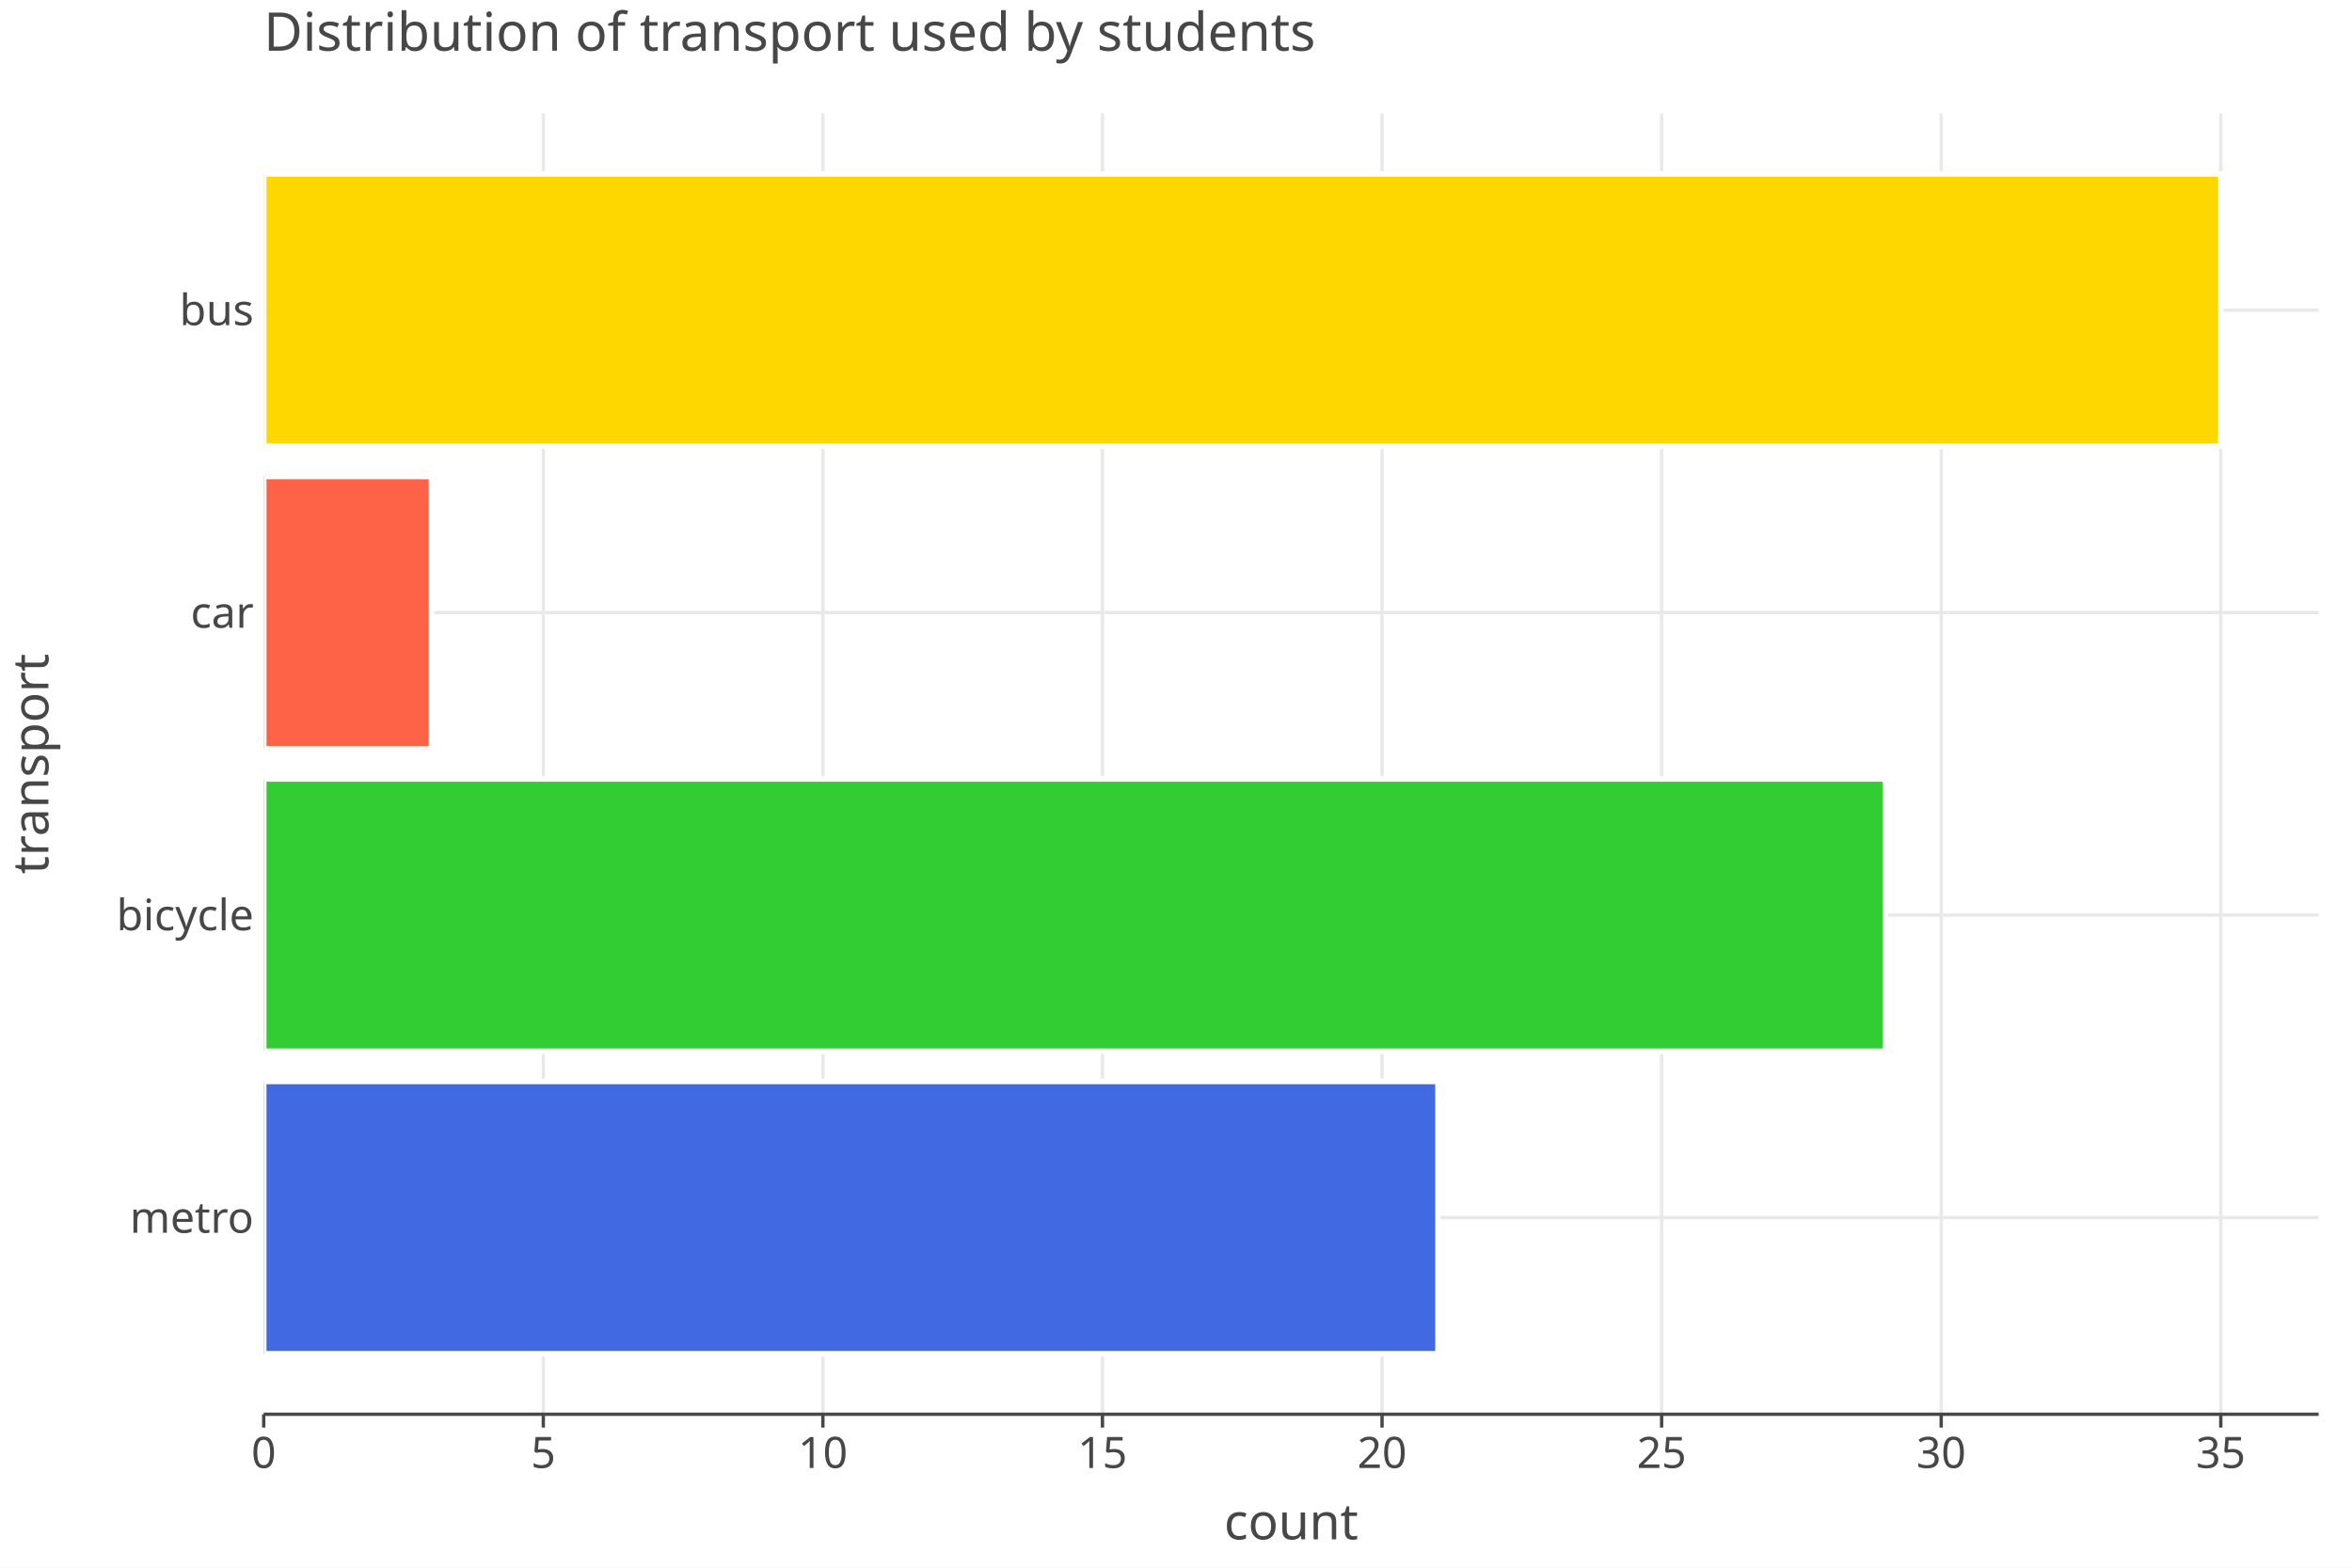
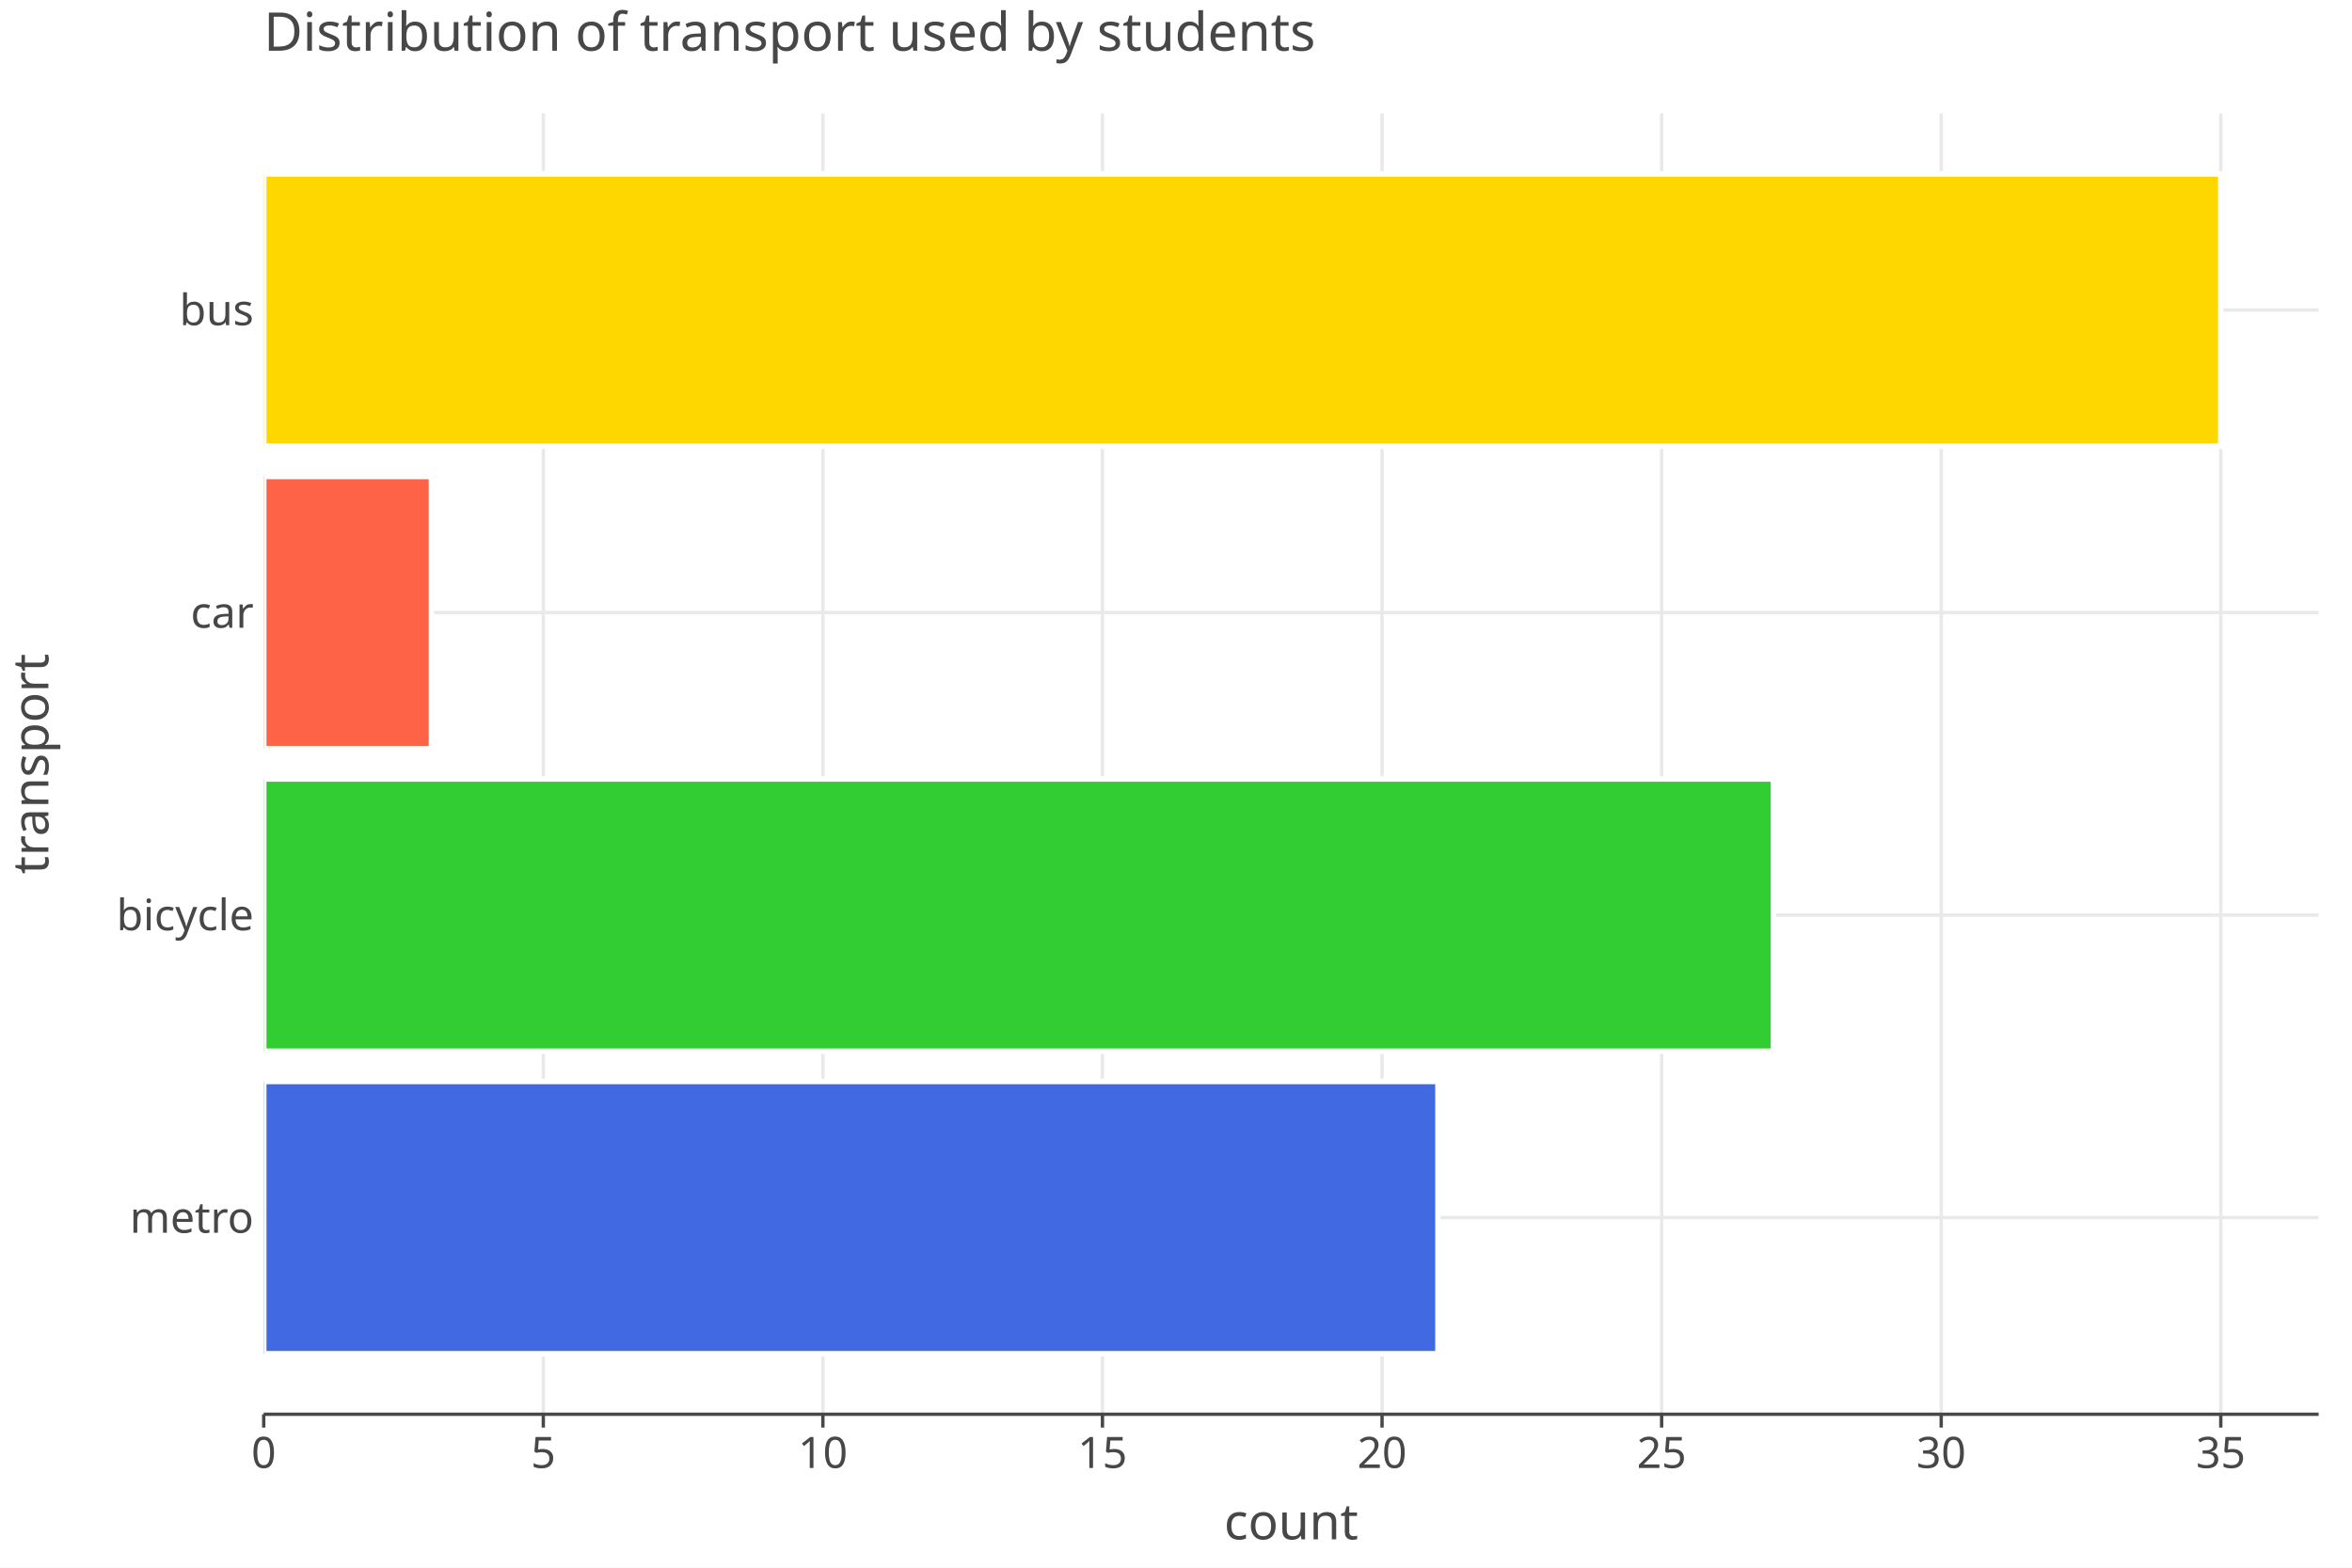
<svg xmlns="http://www.w3.org/2000/svg" class="plt-container" width="705.0" height="470.0">
  <style type="text/css">
  .plt-container {
   font-family: Lucida Grande, sans-serif;
   user-select: none;
   -webkit-user-select: none;
   -moz-user-select: none;
   -ms-user-select: none;
}
text {
   text-rendering: optimizeLegibility;
}
#xXxprefixXx0 .plot-title {
   fill: #474747;
   font-family: Lucida Grande, sans-serif;
   font-size: 16.0px;
   font-weight: normal;
   font-style: normal;   
}
#xXxprefixXx0 .plot-subtitle {
   fill: #474747;
   font-family: Lucida Grande, sans-serif;
   font-size: 15.0px;
   font-weight: normal;
   font-style: normal;   
}
#xXxprefixXx0 .plot-caption {
   fill: #474747;
   font-family: Lucida Grande, sans-serif;
   font-size: 13.0px;
   font-weight: normal;
   font-style: normal;   
}
#xXxprefixXx0 .legend-title {
   fill: #474747;
   font-family: Lucida Grande, sans-serif;
   font-size: 15.0px;
   font-weight: normal;
   font-style: normal;   
}
#xXxprefixXx0 .legend-item {
   fill: #474747;
   font-family: Lucida Grande, sans-serif;
   font-size: 13.0px;
   font-weight: normal;
   font-style: normal;   
}
#xXxprefixXx0 .axis-title-x {
   fill: #474747;
   font-family: Lucida Grande, sans-serif;
   font-size: 15.0px;
   font-weight: normal;
   font-style: normal;   
}
#xXxprefixXx0 .axis-text-x {
   fill: #474747;
   font-family: Lucida Grande, sans-serif;
   font-size: 13.0px;
   font-weight: normal;
   font-style: normal;   
}
#xXxprefixXx2 .axis-tooltip-text-x {
   fill: #ffffff;
   font-family: Lucida Grande, sans-serif;
   font-size: 13.0px;
   font-weight: normal;
   font-style: normal;   
}
#xXxprefixXx0 .axis-title-y {
   fill: #474747;
   font-family: Lucida Grande, sans-serif;
   font-size: 15.0px;
   font-weight: normal;
   font-style: normal;   
}
#xXxprefixXx0 .axis-text-y {
   fill: #474747;
   font-family: Lucida Grande, sans-serif;
   font-size: 13.0px;
   font-weight: normal;
   font-style: normal;   
}
#xXxprefixXx2 .axis-tooltip-text-y {
   fill: #ffffff;
   font-family: Lucida Grande, sans-serif;
   font-size: 13.0px;
   font-weight: normal;
   font-style: normal;   
}
#xXxprefixXx0 .facet-strip-text-x {
   fill: #474747;
   font-family: Lucida Grande, sans-serif;
   font-size: 13.0px;
   font-weight: normal;
   font-style: normal;   
}
#xXxprefixXx0 .facet-strip-text-y {
   fill: #474747;
   font-family: Lucida Grande, sans-serif;
   font-size: 13.0px;
   font-weight: normal;
   font-style: normal;   
}
#xXxprefixXx2 .tooltip-text {
   fill: #474747;
   font-family: Lucida Grande, sans-serif;
   font-size: 13.0px;
   font-weight: normal;
   font-style: normal;   
}
#xXxprefixXx2 .tooltip-title {
   fill: #474747;
   font-family: Lucida Grande, sans-serif;
   font-size: 13.0px;
   font-weight: bold;
   font-style: normal;   
}
#xXxprefixXx2 .tooltip-label {
   fill: #474747;
   font-family: Lucida Grande, sans-serif;
   font-size: 13.0px;
   font-weight: bold;
   font-style: normal;   
}

  </style>
  <g id="xXxprefixXx0">
    <path fill-rule="evenodd" fill="rgb(255,255,255)" fill-opacity="1.0" d="M0.0 0.0 L0.0 470.0 L705.0 470.0 L705.0 0.0 Z">
    </path>
    <g transform="translate(23.0 34.0 ) ">
      <g transform="translate(56.05001 390.0 ) ">
        <line x1="83.803" y1="-0.0" x2="83.803" y2="-390.0" stroke="rgb(233,233,233)" stroke-opacity="1.0" stroke-width="1.0">
        </line>
        <line x1="167.605" y1="-0.0" x2="167.605" y2="-390.0" stroke="rgb(233,233,233)" stroke-opacity="1.0" stroke-width="1.0">
        </line>
        <line x1="251.408" y1="-0.0" x2="251.408" y2="-390.0" stroke="rgb(233,233,233)" stroke-opacity="1.0" stroke-width="1.0">
        </line>
        <line x1="335.211" y1="-0.0" x2="335.211" y2="-390.0" stroke="rgb(233,233,233)" stroke-opacity="1.0" stroke-width="1.0">
        </line>
        <line x1="419.014" y1="-0.0" x2="419.014" y2="-390.0" stroke="rgb(233,233,233)" stroke-opacity="1.0" stroke-width="1.0">
        </line>
        <line x1="502.816" y1="-0.0" x2="502.816" y2="-390.0" stroke="rgb(233,233,233)" stroke-opacity="1.0" stroke-width="1.0">
        </line>
        <line x1="586.619" y1="-0.0" x2="586.619" y2="-390.0" stroke="rgb(233,233,233)" stroke-opacity="1.0" stroke-width="1.0">
        </line>
        <g transform="translate(0.0 0.0 ) ">
          <line stroke-width="1.0" stroke="rgb(71,71,71)" stroke-opacity="1.0" x2="0.0" y2="4.0">
          </line>
          <g transform="translate(0.0 7.0 ) ">
            <text class="axis-text-x" text-anchor="middle" dy="0.7em">
            0
            </text>
          </g>
        </g>
        <g transform="translate(83.80272 0.0 ) ">
          <line stroke-width="1.0" stroke="rgb(71,71,71)" stroke-opacity="1.0" x2="0.0" y2="4.0">
          </line>
          <g transform="translate(0.0 7.0 ) ">
            <text class="axis-text-x" text-anchor="middle" dy="0.7em">
            5
            </text>
          </g>
        </g>
        <g transform="translate(167.6054 0.0 ) ">
          <line stroke-width="1.0" stroke="rgb(71,71,71)" stroke-opacity="1.0" x2="0.0" y2="4.0">
          </line>
          <g transform="translate(0.0 7.0 ) ">
            <text class="axis-text-x" text-anchor="middle" dy="0.7em">
            10
            </text>
          </g>
        </g>
        <g transform="translate(251.4082 0.0 ) ">
          <line stroke-width="1.0" stroke="rgb(71,71,71)" stroke-opacity="1.0" x2="0.0" y2="4.0">
          </line>
          <g transform="translate(0.0 7.0 ) ">
            <text class="axis-text-x" text-anchor="middle" dy="0.7em">
            15
            </text>
          </g>
        </g>
        <g transform="translate(335.2109 0.0 ) ">
          <line stroke-width="1.0" stroke="rgb(71,71,71)" stroke-opacity="1.0" x2="0.0" y2="4.0">
          </line>
          <g transform="translate(0.0 7.0 ) ">
            <text class="axis-text-x" text-anchor="middle" dy="0.7em">
            20
            </text>
          </g>
        </g>
        <g transform="translate(419.0136 0.0 ) ">
          <line stroke-width="1.0" stroke="rgb(71,71,71)" stroke-opacity="1.0" x2="0.0" y2="4.0">
          </line>
          <g transform="translate(0.0 7.0 ) ">
            <text class="axis-text-x" text-anchor="middle" dy="0.7em">
            25
            </text>
          </g>
        </g>
        <g transform="translate(502.8163 0.0 ) ">
          <line stroke-width="1.0" stroke="rgb(71,71,71)" stroke-opacity="1.0" x2="0.0" y2="4.0">
          </line>
          <g transform="translate(0.0 7.0 ) ">
            <text class="axis-text-x" text-anchor="middle" dy="0.7em">
            30
            </text>
          </g>
        </g>
        <g transform="translate(586.619 0.0 ) ">
          <line stroke-width="1.0" stroke="rgb(71,71,71)" stroke-opacity="1.0" x2="0.0" y2="4.0">
          </line>
          <g transform="translate(0.0 7.0 ) ">
            <text class="axis-text-x" text-anchor="middle" dy="0.7em">
            35
            </text>
          </g>
        </g>
        <line x1="0.0" y1="0.0" x2="615.95" y2="0.0" stroke-width="1.0" stroke="rgb(71,71,71)" stroke-opacity="1.0">
        </line>
      </g>
      <g transform="translate(56.05001 0.0 ) ">
        <line x1="0.0" y1="331.047" x2="615.95" y2="331.047" stroke="rgb(233,233,233)" stroke-opacity="1.0" stroke-width="1.0">
        </line>
        <line x1="0.0" y1="240.349" x2="615.95" y2="240.349" stroke="rgb(233,233,233)" stroke-opacity="1.0" stroke-width="1.0">
        </line>
        <line x1="0.0" y1="149.651" x2="615.95" y2="149.651" stroke="rgb(233,233,233)" stroke-opacity="1.0" stroke-width="1.0">
        </line>
        <line x1="0.0" y1="58.953" x2="615.95" y2="58.953" stroke="rgb(233,233,233)" stroke-opacity="1.0" stroke-width="1.0">
        </line>
        <g transform="translate(0.0 331.0465 ) ">
          <g transform="translate(-3.0 0.0 ) ">
            <text class="axis-text-y" text-anchor="end" dy="0.35em">
            metro
            </text>
          </g>
        </g>
        <g transform="translate(0.0 240.3488 ) ">
          <g transform="translate(-3.0 0.0 ) ">
            <text class="axis-text-y" text-anchor="end" dy="0.35em">
            bicycle
            </text>
          </g>
        </g>
        <g transform="translate(0.0 149.6512 ) ">
          <g transform="translate(-3.0 0.0 ) ">
            <text class="axis-text-y" text-anchor="end" dy="0.35em">
            car
            </text>
          </g>
        </g>
        <g transform="translate(0.0 58.95349 ) ">
          <g transform="translate(-3.0 0.0 ) ">
            <text class="axis-text-y" text-anchor="end" dy="0.35em">
            bus
            </text>
          </g>
        </g>
      </g>
      <g transform="translate(56.05001 0.0 ) " clip-path="url(#xXxprefixXx1)" clip-bounds-jfx="[rect (0.0, 0.0), (615.95, 390.0)]">
        <defs>
          <clipPath id="xXxprefixXx1">
            <rect x="0.0" y="0.0" width="615.95" height="390.0">
            </rect>
          </clipPath>
        </defs>
        <rect x="0.0" y="18.14" height="81.628" width="586.619" stroke="rgb(255,255,255)" stroke-opacity="1.0" fill="rgb(255,215,0)" fill-opacity="1.0" stroke-width="1.65">
        </rect>
        <rect x="0.0" y="108.837" height="81.628" width="50.282" stroke="rgb(255,255,255)" stroke-opacity="1.0" fill="rgb(255,99,71)" fill-opacity="1.0" stroke-width="1.65">
        </rect>
-         <rect x="0.0" y="199.535" height="81.628" width="486.056" stroke="rgb(255,255,255)" stroke-opacity="1.0" fill="rgb(50,205,50)" fill-opacity="1.0" stroke-width="1.65">
+         <rect x="0.0" y="199.535" height="81.628" width="452.535" stroke="rgb(255,255,255)" stroke-opacity="1.0" fill="rgb(50,205,50)" fill-opacity="1.0" stroke-width="1.65">
        </rect>
        <rect x="0.0" y="290.233" height="81.628" width="351.971" stroke="rgb(255,255,255)" stroke-opacity="1.0" fill="rgb(65,105,225)" fill-opacity="1.0" stroke-width="1.65">
        </rect>
      </g>
    </g>
    <g transform="translate(79.05001 15.2 ) ">
      <text class="plot-title" y="0.0">
      Distribution of transport used by students
      </text>
    </g>
    <g transform="translate(14.5 229.0 ) rotate(-90.0 ) ">
      <text class="axis-title-y" y="0.0" text-anchor="middle">
      transport
      </text>
    </g>
    <g transform="translate(387.025 461.5 ) ">
      <text class="axis-title-x" y="0.0" text-anchor="middle">
      count
      </text>
    </g>
    <path fill="rgb(0,0,0)" fill-opacity="0.0" stroke="rgb(71,71,71)" stroke-opacity="1.0" stroke-width="0.0" d="M0.0 0.0 L0.0 470.0 L705.0 470.0 L705.0 0.0 Z">
    </path>
  </g>
  <g id="xXxprefixXx2">
  </g>
</svg>
